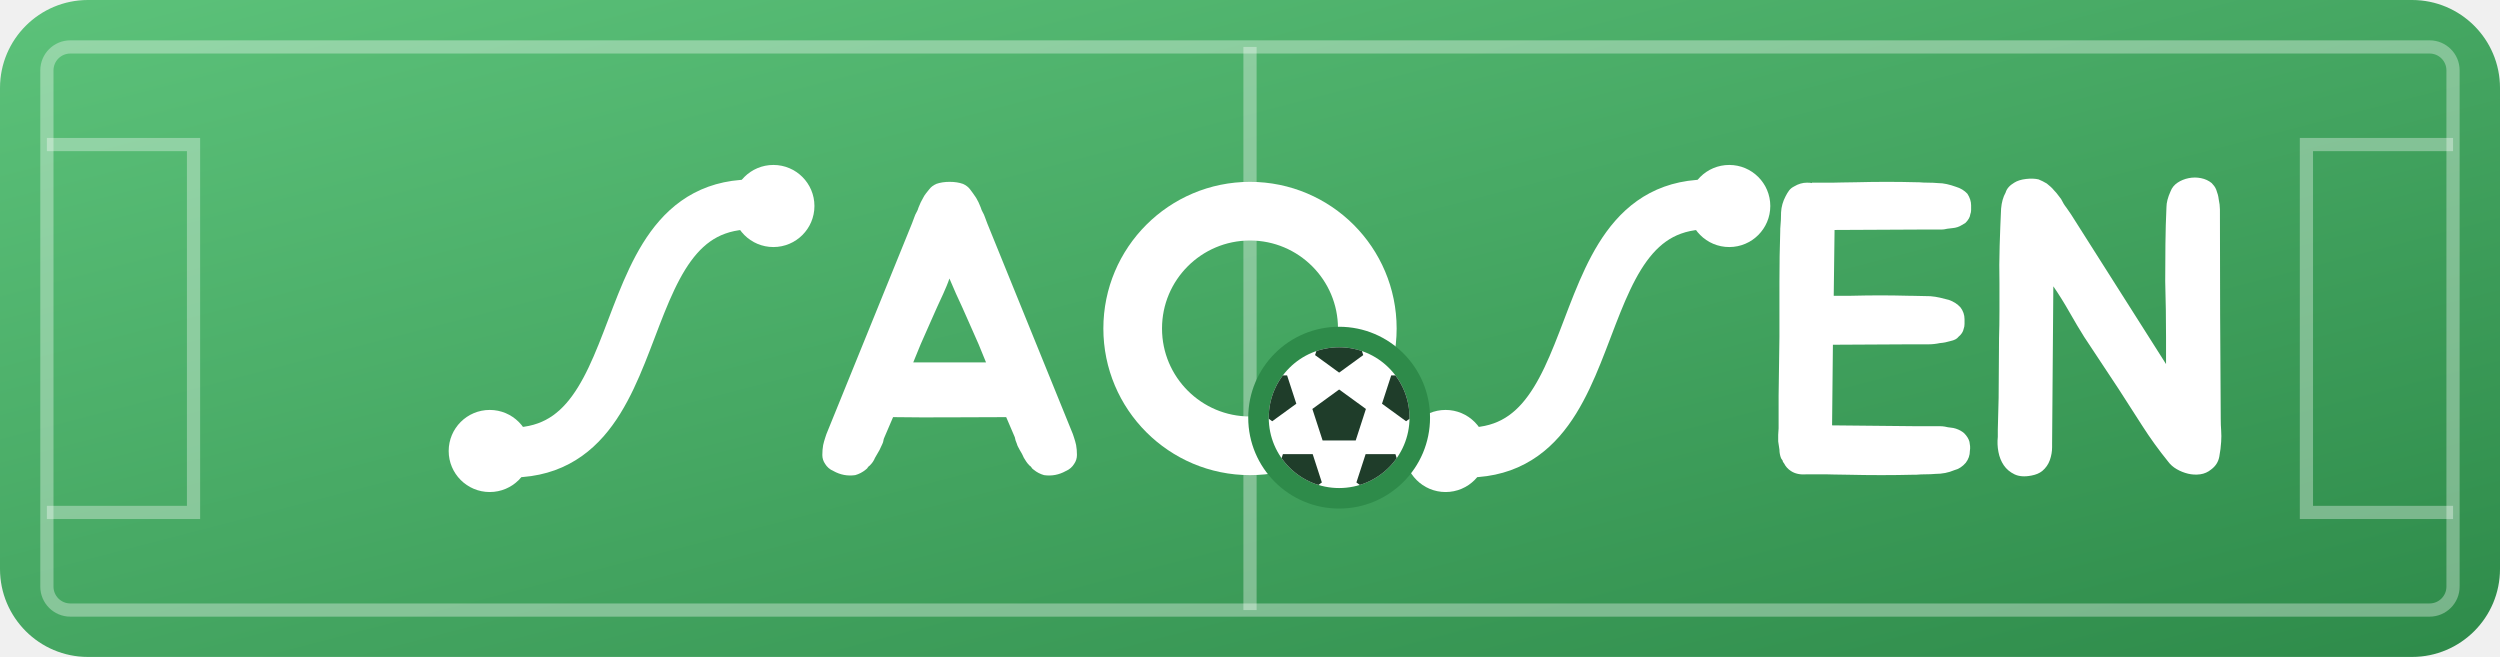
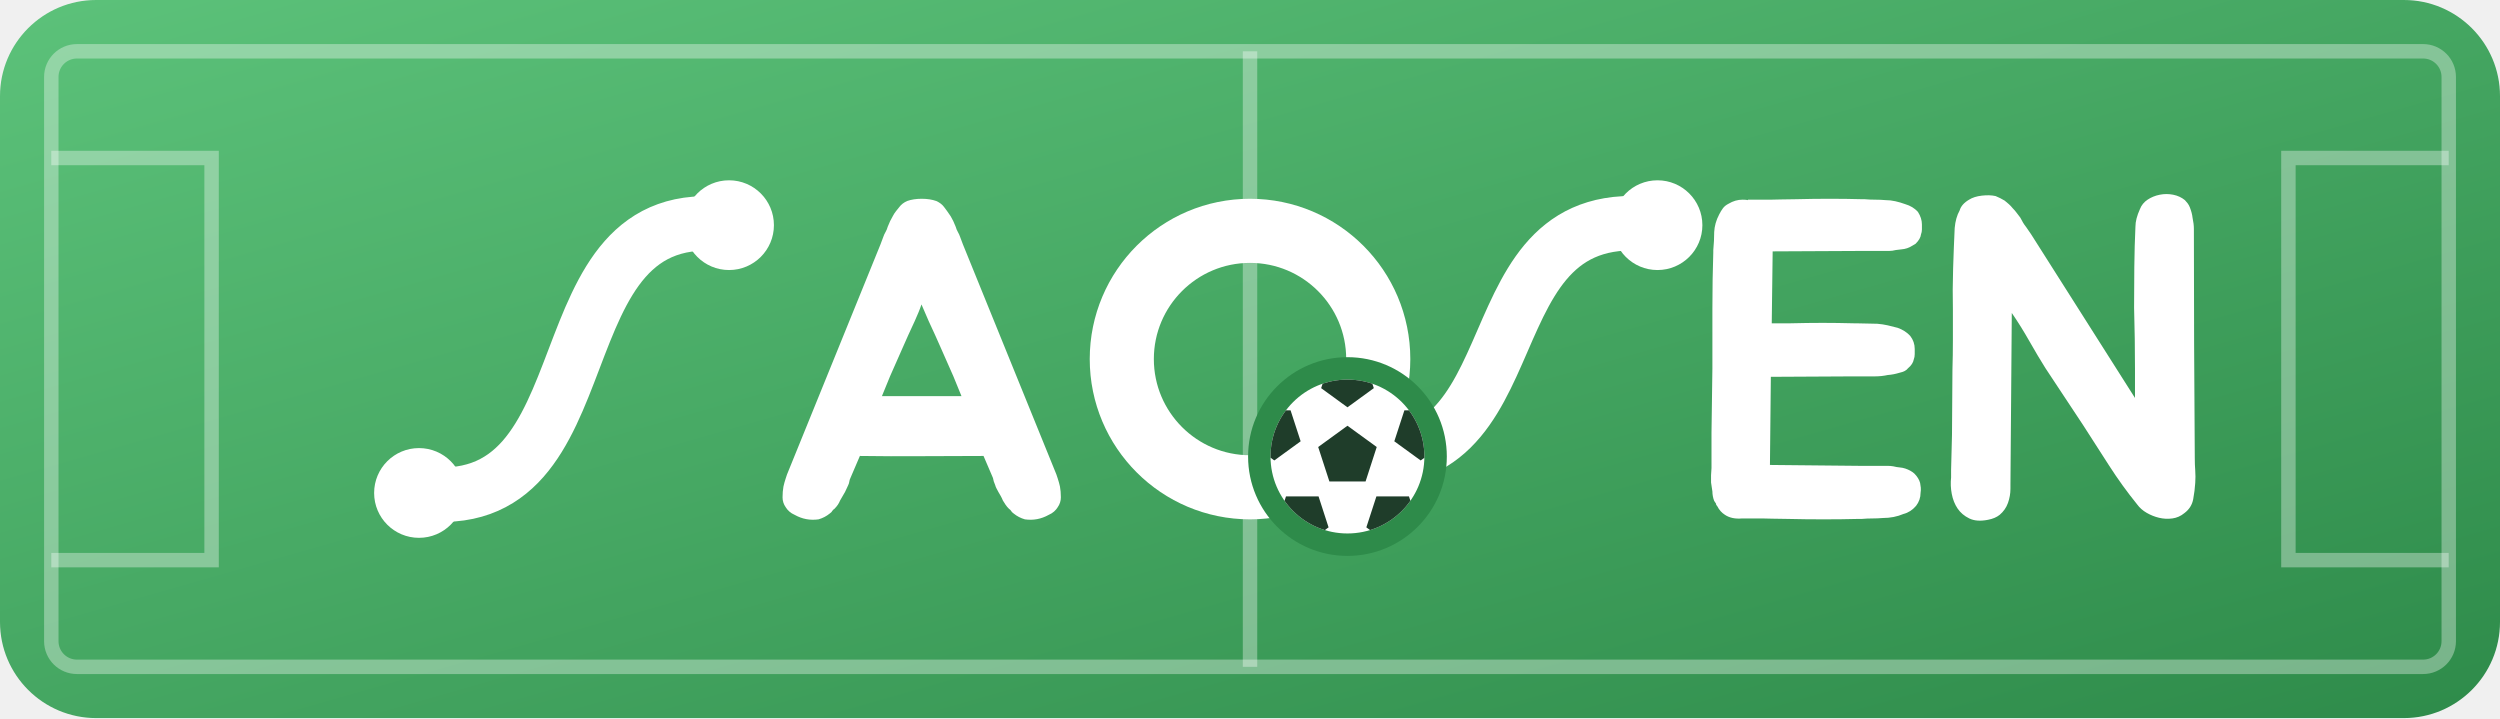
- <svg xmlns="http://www.w3.org/2000/svg" viewBox="-1135.7 -442.1 6077.8 1597.1" role="img" aria-label="SAQSEN（さくせん盤）">
+ <svg xmlns="http://www.w3.org/2000/svg" viewBox="-877 -442.1 5560.3 1597.1" role="img" aria-label="SAQSEN（さくせん盤）">
  <defs>
    <linearGradient id="g" x1="0" y1="0" x2="1" y2="1">
      <stop offset="0" stop-color="#5cc27a" />
      <stop offset="1" stop-color="#2e8b4a" />
    </linearGradient>
    <clipPath id="b">
      <circle cx="2119.9" cy="573.3" r="171.1" />
    </clipPath>
  </defs>
-   <rect x="-1135.7" y="-442.1" width="6077.8" height="1597.1" rx="213.9" fill="url(#g)" />
-   <rect x="-1021.7" y="-328" width="5849.6" height="1369" rx="57" stroke="#ffffff" stroke-opacity="0.35" stroke-width="32.1" fill="none" />
+   <rect x="-877" y="-442.1" width="5560.3" height="1597.1" rx="213.9" fill="url(#g)" />
+   <rect x="-762.9" y="-328" width="5332.2" height="1369" rx="57" stroke="#ffffff" stroke-opacity="0.35" stroke-width="32.1" fill="none" />
  <path d="M1903.2 -328V1041" stroke="#ffffff" stroke-opacity="0.35" stroke-width="32.1" fill="none" />
-   <path d="M-1021.7 -90.7h356.5v894.4h-356.5" stroke="#ffffff" stroke-opacity="0.35" stroke-width="32.1" fill="none" />
-   <path d="M4828 -90.7h-356.5v894.4h356.5" stroke="#ffffff" stroke-opacity="0.35" stroke-width="32.1" fill="none" />
+   <path d="M-762.9 -90.7h356.5v894.4h-356.5" stroke="#ffffff" stroke-opacity="0.35" stroke-width="32.1" fill="none" />
+   <path d="M4569.2 -90.7h-356.5v894.4h356.5" stroke="#ffffff" stroke-opacity="0.35" stroke-width="32.1" fill="none" />
  <g fill="#ffffff">
    <path d="M1480.483 640.0Q1481.483 646.0 1481.983 651.5Q1482.483 657.0 1482.483 664.0Q1482.483 676.0 1475.483 686.0Q1472.483 691.0 1467.483 695.5Q1462.483 700.0 1455.483 703.0Q1430.483 717.0 1402.483 713.0Q1388.483 709.0 1377.483 700.0Q1375.483 698.0 1374.483 697.5Q1373.483 697.0 1372.483 695.0Q1371.483 694.0 1370.483 692.5Q1369.483 691.0 1367.483 690.0Q1362.483 685.0 1359.483 680.5Q1356.483 676.0 1353.483 671.0Q1351.483 666.0 1348.983 661.5Q1346.483 657.0 1343.483 652.0Q1341.483 648.0 1339.483 644.5Q1337.483 641.0 1336.483 637.0Q1332.483 628.0 1331.483 621.0L1310.483 572.0Q1241.483 572.0 1172.983 572.5Q1104.483 573.0 1035.483 572.0L1014.483 621.0Q1012.483 625.0 1011.983 629.0Q1011.483 633.0 1009.483 637.0Q1007.483 641.0 1005.983 644.5Q1004.483 648.0 1002.483 652.0Q999.483 657.0 996.983 661.5Q994.483 666.0 991.483 671.0Q989.483 676.0 986.483 680.5Q983.483 685.0 978.483 690.0Q976.483 691.0 975.483 692.5Q974.483 694.0 973.483 695.0Q972.483 697.0 971.483 697.5Q970.483 698.0 968.483 700.0Q957.483 709.0 943.483 713.0Q915.483 717.0 890.483 703.0Q883.483 700.0 878.483 695.5Q873.483 691.0 870.483 686.0Q863.483 676.0 863.483 664.0Q863.483 657.0 863.983 651.5Q864.483 646.0 865.483 640.0Q867.483 631.0 870.483 622.0Q873.483 613.0 873.483 613.0L1081.483 101.0L1087.483 85.0Q1089.483 79.0 1092.483 74.0Q1095.483 69.0 1097.483 62.0Q1102.483 49.0 1108.483 39.0Q1111.483 33.0 1115.483 28.0Q1119.483 23.0 1123.483 18.0Q1129.483 10.0 1140.483 5.0Q1154.483 0.0 1172.983 0.0Q1191.483 0.0 1205.483 5.0Q1216.483 10.0 1222.483 18.0Q1229.483 27.0 1237.483 39.0Q1243.483 49.0 1248.483 62.0Q1250.483 69.0 1253.483 74.0Q1256.483 79.0 1258.483 85.0L1264.483 101.0L1472.483 613.0Q1472.483 613.0 1475.483 622.0Q1478.483 631.0 1480.483 640.0ZM1243.483 395.0Q1230.483 366.0 1216.983 335.0Q1203.483 304.0 1188.483 272.0Q1184.483 263.0 1180.483 253.5Q1176.483 244.0 1172.483 235.0Q1169.483 244.0 1165.483 253.5Q1161.483 263.0 1157.483 272.0Q1142.483 304.0 1128.983 335.0Q1115.483 366.0 1102.483 395.0L1084.483 439.0H1261.483Z" />
-     <path d="M3324.307 120.0 3322.307 277.0H3362.307Q3403.307 276.0 3435.307 276.0Q3467.307 276.0 3506.307 277.0H3511.307Q3523.307 277.0 3534.807 277.5Q3546.307 278.0 3557.307 278.0Q3569.307 279.0 3580.307 281.5Q3591.307 284.0 3602.307 287.0Q3619.307 293.0 3630.307 305.0Q3640.307 318.0 3640.307 334.0Q3640.307 339.0 3640.307 345.5Q3640.307 352.0 3638.307 357.0Q3636.307 368.0 3625.307 377.0Q3620.307 384.0 3606.307 387.0Q3593.307 391.0 3580.307 392.0Q3566.307 395.0 3552.307 395.0H3505.307L3320.307 396.0L3318.307 592.0L3517.307 594.0H3564.307Q3572.307 594.0 3579.307 594.0Q3586.307 594.0 3592.307 595.0Q3600.307 597.0 3606.807 597.5Q3613.307 598.0 3619.307 600.0Q3631.307 604.0 3639.307 611.0Q3649.307 621.0 3652.307 632.0Q3653.307 637.0 3653.807 642.5Q3654.307 648.0 3653.307 654.0Q3653.307 670.0 3643.307 683.0Q3631.307 697.0 3615.307 701.0Q3594.307 710.0 3569.307 710.0Q3558.307 711.0 3546.307 711.0Q3534.307 711.0 3523.307 712.0H3517.307Q3439.307 714.0 3355.307 712.0Q3335.307 712.0 3323.307 711.5Q3311.307 711.0 3301.807 711.0Q3292.307 711.0 3282.307 711.0Q3272.307 711.0 3256.307 711.0Q3233.307 713.0 3218.307 703.0Q3207.307 696.0 3201.307 684.0Q3198.307 681.0 3198.307 678.0Q3197.307 676.0 3196.307 675.0Q3195.307 674.0 3194.307 672.0Q3192.307 667.0 3191.307 661.5Q3190.307 656.0 3190.307 651.0Q3189.307 646.0 3188.807 641.0Q3188.307 636.0 3187.307 631.0V615.0Q3187.307 611.0 3187.807 607.0Q3188.307 603.0 3188.307 599.0V521.0L3190.307 377.0V244.0Q3190.307 208.0 3190.807 180.0Q3191.307 152.0 3192.307 119.0V114.0Q3193.307 103.0 3193.807 93.5Q3194.307 84.0 3194.307 74.0Q3195.307 54.0 3205.307 35.0Q3209.307 27.0 3213.807 21.0Q3218.307 15.0 3226.307 11.0Q3241.307 2.0 3257.307 2.0Q3265.307 2.0 3269.307 3.0V2.0Q3287.307 2.0 3298.307 2.0Q3309.307 2.0 3319.807 2.0Q3330.307 2.0 3342.307 1.5Q3354.307 1.0 3375.307 1.0Q3415.307 0.0 3451.307 0.0Q3487.307 0.0 3525.307 1.0H3529.307Q3540.307 2.0 3552.307 2.0Q3564.307 2.0 3575.307 3.0Q3586.307 3.0 3597.307 5.5Q3608.307 8.0 3619.307 12.0Q3636.307 17.0 3647.307 29.0Q3656.307 43.0 3656.307 57.0Q3656.307 63.0 3656.307 68.5Q3656.307 74.0 3654.307 79.0Q3653.307 89.0 3642.307 100.0Q3638.307 102.0 3633.807 105.0Q3629.307 108.0 3623.307 110.0Q3617.307 112.0 3610.807 112.5Q3604.307 113.0 3598.307 114.0Q3590.307 116.0 3583.807 116.0Q3577.307 116.0 3569.307 116.0H3524.307L3324.307 117.0Z" />
-     <path d="M4264.204 632.0Q4263.204 649.0 4259.704 668.0Q4256.204 687.0 4240.204 699.0Q4228.204 709.0 4213.204 711.0Q4198.204 713.0 4183.704 709.5Q4169.204 706.0 4156.204 698.5Q4143.204 691.0 4135.204 680.0Q4101.204 638.0 4072.704 593.5Q4044.204 549.0 4015.204 504.0L3931.204 377.0Q3914.204 350.0 3895.204 316.5Q3876.204 283.0 3856.204 254.0L3853.204 636.0V645.0Q3853.204 661.0 3847.704 676.5Q3842.204 692.0 3829.204 703.0Q3819.204 711.0 3803.204 714.0Q3778.204 719.0 3761.704 711.0Q3745.204 703.0 3735.704 689.0Q3726.204 675.0 3722.704 656.5Q3719.204 638.0 3721.204 620.0V603.0L3723.204 525.0L3724.204 380.0Q3725.204 348.0 3725.204 314.5Q3725.204 281.0 3725.204 246.0Q3724.204 203.0 3725.704 155.0Q3727.204 107.0 3729.204 65.0Q3731.204 42.0 3740.204 26.0Q3744.204 12.0 3761.204 2.0Q3772.204 -5.0 3789.704 -7.0Q3807.204 -9.0 3820.204 -6.0Q3825.204 -4.0 3830.204 -1.5Q3835.204 1.0 3840.204 4.0Q3845.204 8.0 3849.704 12.0Q3854.204 16.0 3858.204 21.0Q3863.204 26.0 3867.204 31.5Q3871.204 37.0 3875.204 42.0Q3878.204 48.0 3881.204 53.0Q3884.204 58.0 3888.204 63.0L3899.204 79.0L4130.204 443.0V377.0Q4130.204 345.0 4129.704 311.5Q4129.204 278.0 4128.204 242.0Q4128.204 200.0 4128.704 152.0Q4129.204 104.0 4131.204 62.0Q4131.204 45.0 4141.204 23.0Q4146.204 10.0 4158.204 2.0Q4170.204 -6.0 4185.204 -9.0Q4200.204 -12.0 4215.204 -9.0Q4230.204 -6.0 4241.204 3.0Q4244.204 6.0 4247.204 10.0Q4250.204 14.0 4252.204 19.0Q4257.204 32.0 4258.204 42.0Q4261.204 56.0 4261.204 67.0Q4261.204 192.0 4261.704 322.0Q4262.204 452.0 4263.204 577.0Q4263.204 591.0 4264.204 604.5Q4265.204 618.0 4264.204 632.0Z" />
+     <path d="M3065.572 120.0 3063.572 277.0H3103.572Q3144.572 276.0 3176.572 276.0Q3208.572 276.0 3247.572 277.0H3252.572Q3264.572 277.0 3276.072 277.5Q3287.572 278.0 3298.572 278.0Q3310.572 279.0 3321.572 281.5Q3332.572 284.0 3343.572 287.0Q3360.572 293.0 3371.572 305.0Q3381.572 318.0 3381.572 334.0Q3381.572 339.0 3381.572 345.5Q3381.572 352.0 3379.572 357.0Q3377.572 368.0 3366.572 377.0Q3361.572 384.0 3347.572 387.0Q3334.572 391.0 3321.572 392.0Q3307.572 395.0 3293.572 395.0H3246.572L3061.572 396.0L3059.572 592.0L3258.572 594.0H3305.572Q3313.572 594.0 3320.572 594.0Q3327.572 594.0 3333.572 595.0Q3341.572 597.0 3348.072 597.5Q3354.572 598.0 3360.572 600.0Q3372.572 604.0 3380.572 611.0Q3390.572 621.0 3393.572 632.0Q3394.572 637.0 3395.072 642.5Q3395.572 648.0 3394.572 654.0Q3394.572 670.0 3384.572 683.0Q3372.572 697.0 3356.572 701.0Q3335.572 710.0 3310.572 710.0Q3299.572 711.0 3287.572 711.0Q3275.572 711.0 3264.572 712.0H3258.572Q3180.572 714.0 3096.572 712.0Q3076.572 712.0 3064.572 711.5Q3052.572 711.0 3043.072 711.0Q3033.572 711.0 3023.572 711.0Q3013.572 711.0 2997.572 711.0Q2974.572 713.0 2959.572 703.0Q2948.572 696.0 2942.572 684.0Q2939.572 681.0 2939.572 678.0Q2938.572 676.0 2937.572 675.0Q2936.572 674.0 2935.572 672.0Q2933.572 667.0 2932.572 661.5Q2931.572 656.0 2931.572 651.0Q2930.572 646.0 2930.072 641.0Q2929.572 636.0 2928.572 631.0V615.0Q2928.572 611.0 2929.072 607.0Q2929.572 603.0 2929.572 599.0V521.0L2931.572 377.0V244.0Q2931.572 208.0 2932.072 180.0Q2932.572 152.0 2933.572 119.0V114.0Q2934.572 103.0 2935.072 93.5Q2935.572 84.0 2935.572 74.0Q2936.572 54.0 2946.572 35.0Q2950.572 27.0 2955.072 21.0Q2959.572 15.0 2967.572 11.0Q2982.572 2.0 2998.572 2.0Q3006.572 2.0 3010.572 3.0V2.0Q3028.572 2.0 3039.572 2.0Q3050.572 2.0 3061.072 2.0Q3071.572 2.0 3083.572 1.5Q3095.572 1.0 3116.572 1.0Q3156.572 0.0 3192.572 0.0Q3228.572 0.0 3266.572 1.0H3270.572Q3281.572 2.0 3293.572 2.0Q3305.572 2.0 3316.572 3.0Q3327.572 3.0 3338.572 5.5Q3349.572 8.0 3360.572 12.0Q3377.572 17.0 3388.572 29.0Q3397.572 43.0 3397.572 57.0Q3397.572 63.0 3397.572 68.5Q3397.572 74.0 3395.572 79.0Q3394.572 89.0 3383.572 100.0Q3379.572 102.0 3375.072 105.0Q3370.572 108.0 3364.572 110.0Q3358.572 112.0 3352.072 112.5Q3345.572 113.0 3339.572 114.0Q3331.572 116.0 3325.072 116.0Q3318.572 116.0 3310.572 116.0H3265.572L3065.572 117.0Z" />
+     <path d="M4005.469 632.0Q4004.469 649.0 4000.969 668.0Q3997.469 687.0 3981.469 699.0Q3969.469 709.0 3954.469 711.0Q3939.469 713.0 3924.969 709.5Q3910.469 706.0 3897.469 698.5Q3884.469 691.0 3876.469 680.0Q3842.469 638.0 3813.969 593.5Q3785.469 549.0 3756.469 504.0L3672.469 377.0Q3655.469 350.0 3636.469 316.5Q3617.469 283.0 3597.469 254.0L3594.469 636.0V645.0Q3594.469 661.0 3588.969 676.5Q3583.469 692.0 3570.469 703.0Q3560.469 711.0 3544.469 714.0Q3519.469 719.0 3502.969 711.0Q3486.469 703.0 3476.969 689.0Q3467.469 675.0 3463.969 656.5Q3460.469 638.0 3462.469 620.0V603.0L3464.469 525.0L3465.469 380.0Q3466.469 348.0 3466.469 314.5Q3466.469 281.0 3466.469 246.0Q3465.469 203.0 3466.969 155.0Q3468.469 107.0 3470.469 65.0Q3472.469 42.0 3481.469 26.0Q3485.469 12.0 3502.469 2.0Q3513.469 -5.0 3530.969 -7.0Q3548.469 -9.0 3561.469 -6.0Q3566.469 -4.0 3571.469 -1.5Q3576.469 1.0 3581.469 4.0Q3586.469 8.0 3590.969 12.0Q3595.469 16.0 3599.469 21.0Q3604.469 26.0 3608.469 31.5Q3612.469 37.0 3616.469 42.0Q3619.469 48.0 3622.469 53.0Q3625.469 58.0 3629.469 63.0L3640.469 79.0L3871.469 443.0V377.0Q3871.469 345.0 3870.969 311.5Q3870.469 278.0 3869.469 242.0Q3869.469 200.0 3869.969 152.0Q3870.469 104.0 3872.469 62.0Q3872.469 45.0 3882.469 23.0Q3887.469 10.0 3899.469 2.0Q3911.469 -6.0 3926.469 -9.0Q3941.469 -12.0 3956.469 -9.0Q3971.469 -6.0 3982.469 3.0Q3985.469 6.0 3988.469 10.0Q3991.469 14.0 3993.469 19.0Q3998.469 32.0 3999.469 42.0Q4002.469 56.0 4002.469 67.0Q4002.469 192.0 4002.969 322.0Q4003.469 452.0 4004.469 577.0Q4004.469 591.0 4005.469 604.5Q4006.469 618.0 4005.469 632.0Z" />
  </g>
  <path d="M744.5 58.7C305.6 -4 493.7 717 54.9 654.3" stroke="#ffffff" stroke-width="121.2" stroke-linecap="round" fill="none" />
  <circle cx="744.5" cy="58.7" r="99.8" fill="#ffffff" />
  <circle cx="54.9" cy="654.3" r="99.8" fill="#ffffff" />
-   <path d="M3068.3 58.7C2629.4 -4 2817.5 717 2378.7 654.3" stroke="#ffffff" stroke-width="121.2" stroke-linecap="round" fill="none" />
-   <circle cx="3068.3" cy="58.7" r="99.8" fill="#ffffff" />
-   <circle cx="2378.7" cy="654.3" r="99.8" fill="#ffffff" />
+   <path d="M2809.5 58.7C2370.7 -4 2558.8 636 2119.9 573.3" stroke="#ffffff" stroke-width="121.2" stroke-linecap="round" fill="none" />
+   <circle cx="2809.5" cy="58.7" r="99.8" fill="#ffffff" />
  <circle cx="1903.2" cy="356.5" r="285.2" fill="none" stroke="#ffffff" stroke-width="142.6" />
  <circle cx="2119.9" cy="573.3" r="221" fill="#2e8b4a" />
  <circle cx="2119.9" cy="573.3" r="171.1" fill="#ffffff" />
  <g clip-path="url(#b)" fill="#1f3d2a">
    <polygon points="2119.9,504.8 2185,552.1 2160.2,628.7 2079.7,628.7 2054.8,552.1" />
    <polygon points="2156.2,352.3 2178.5,421.2 2119.9,463.8 2061.4,421.2 2083.7,352.3" />
    <polygon points="2341.3,539.4 2282.7,582 2224.1,539.4 2246.5,470.6 2318.9,470.6" />
    <polygon points="2220.5,773.3 2161.9,730.8 2184.3,661.9 2256.7,661.9 2279.1,730.8" />
    <polygon points="1960.8,730.8 1983.2,661.9 2055.6,661.9 2077.9,730.8 2019.4,773.3" />
    <polygon points="1921,470.6 1993.4,470.6 2015.8,539.4 1957.2,582 1898.6,539.4" />
  </g>
</svg>
